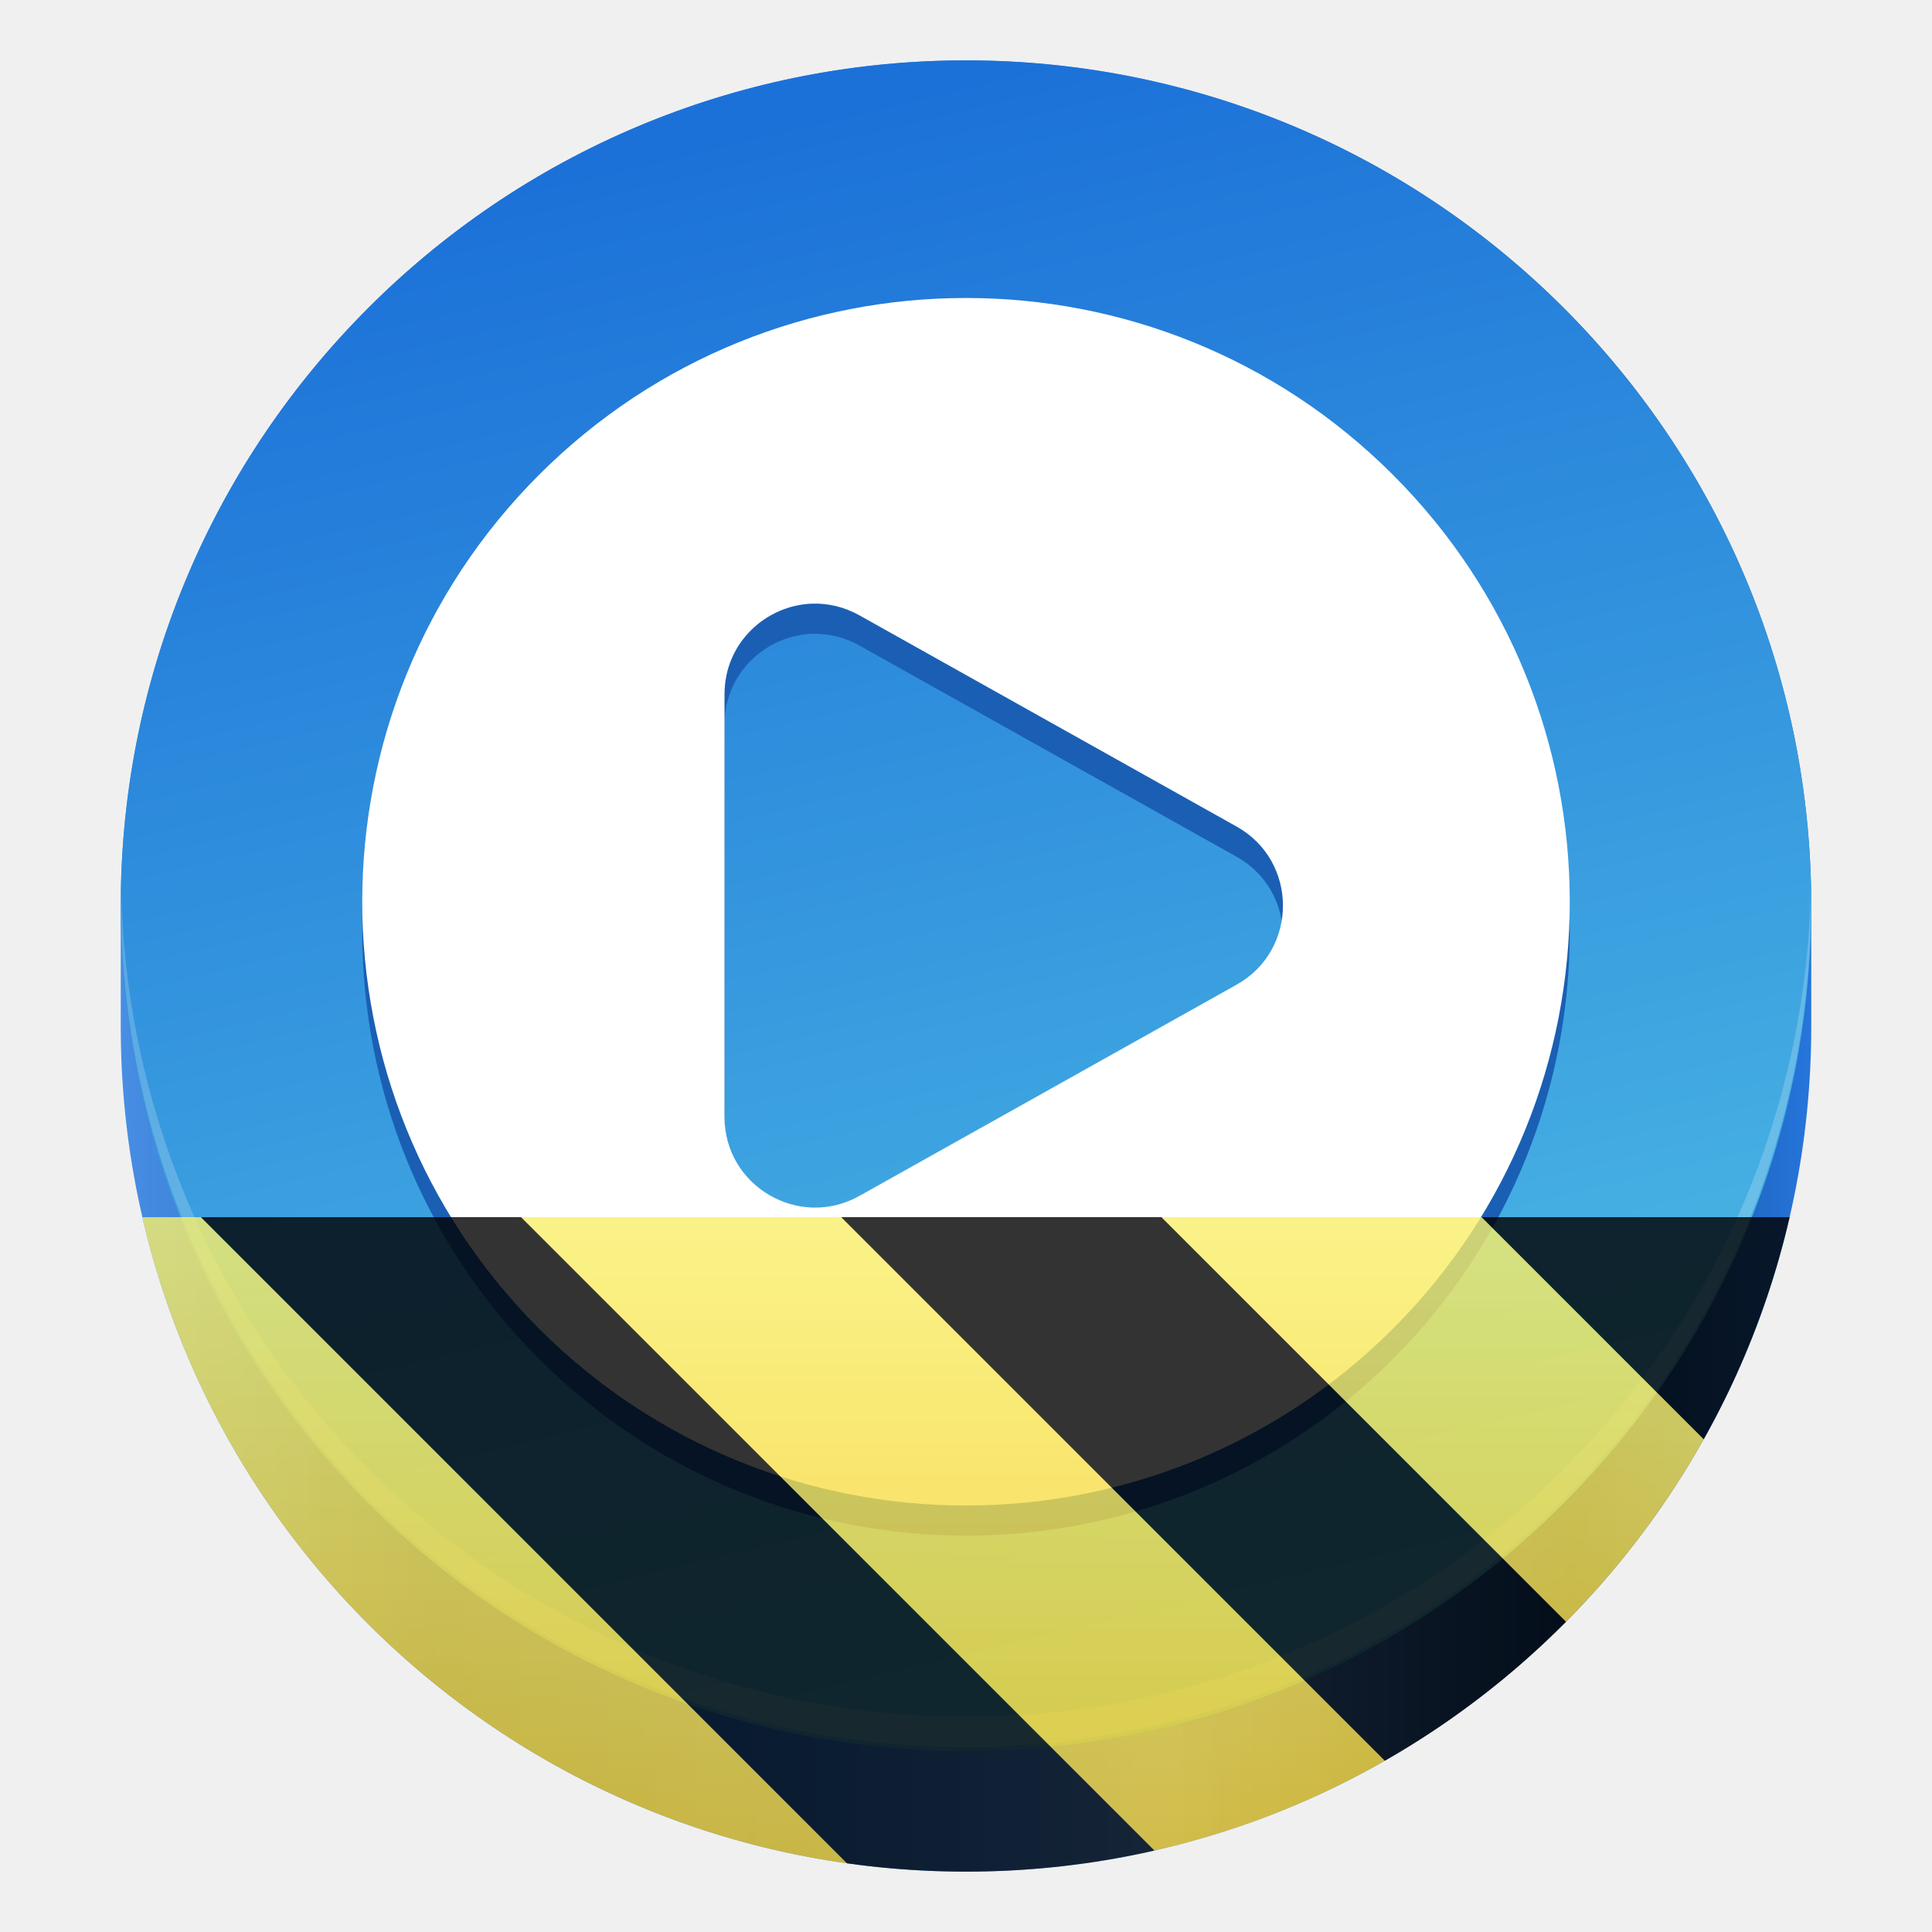
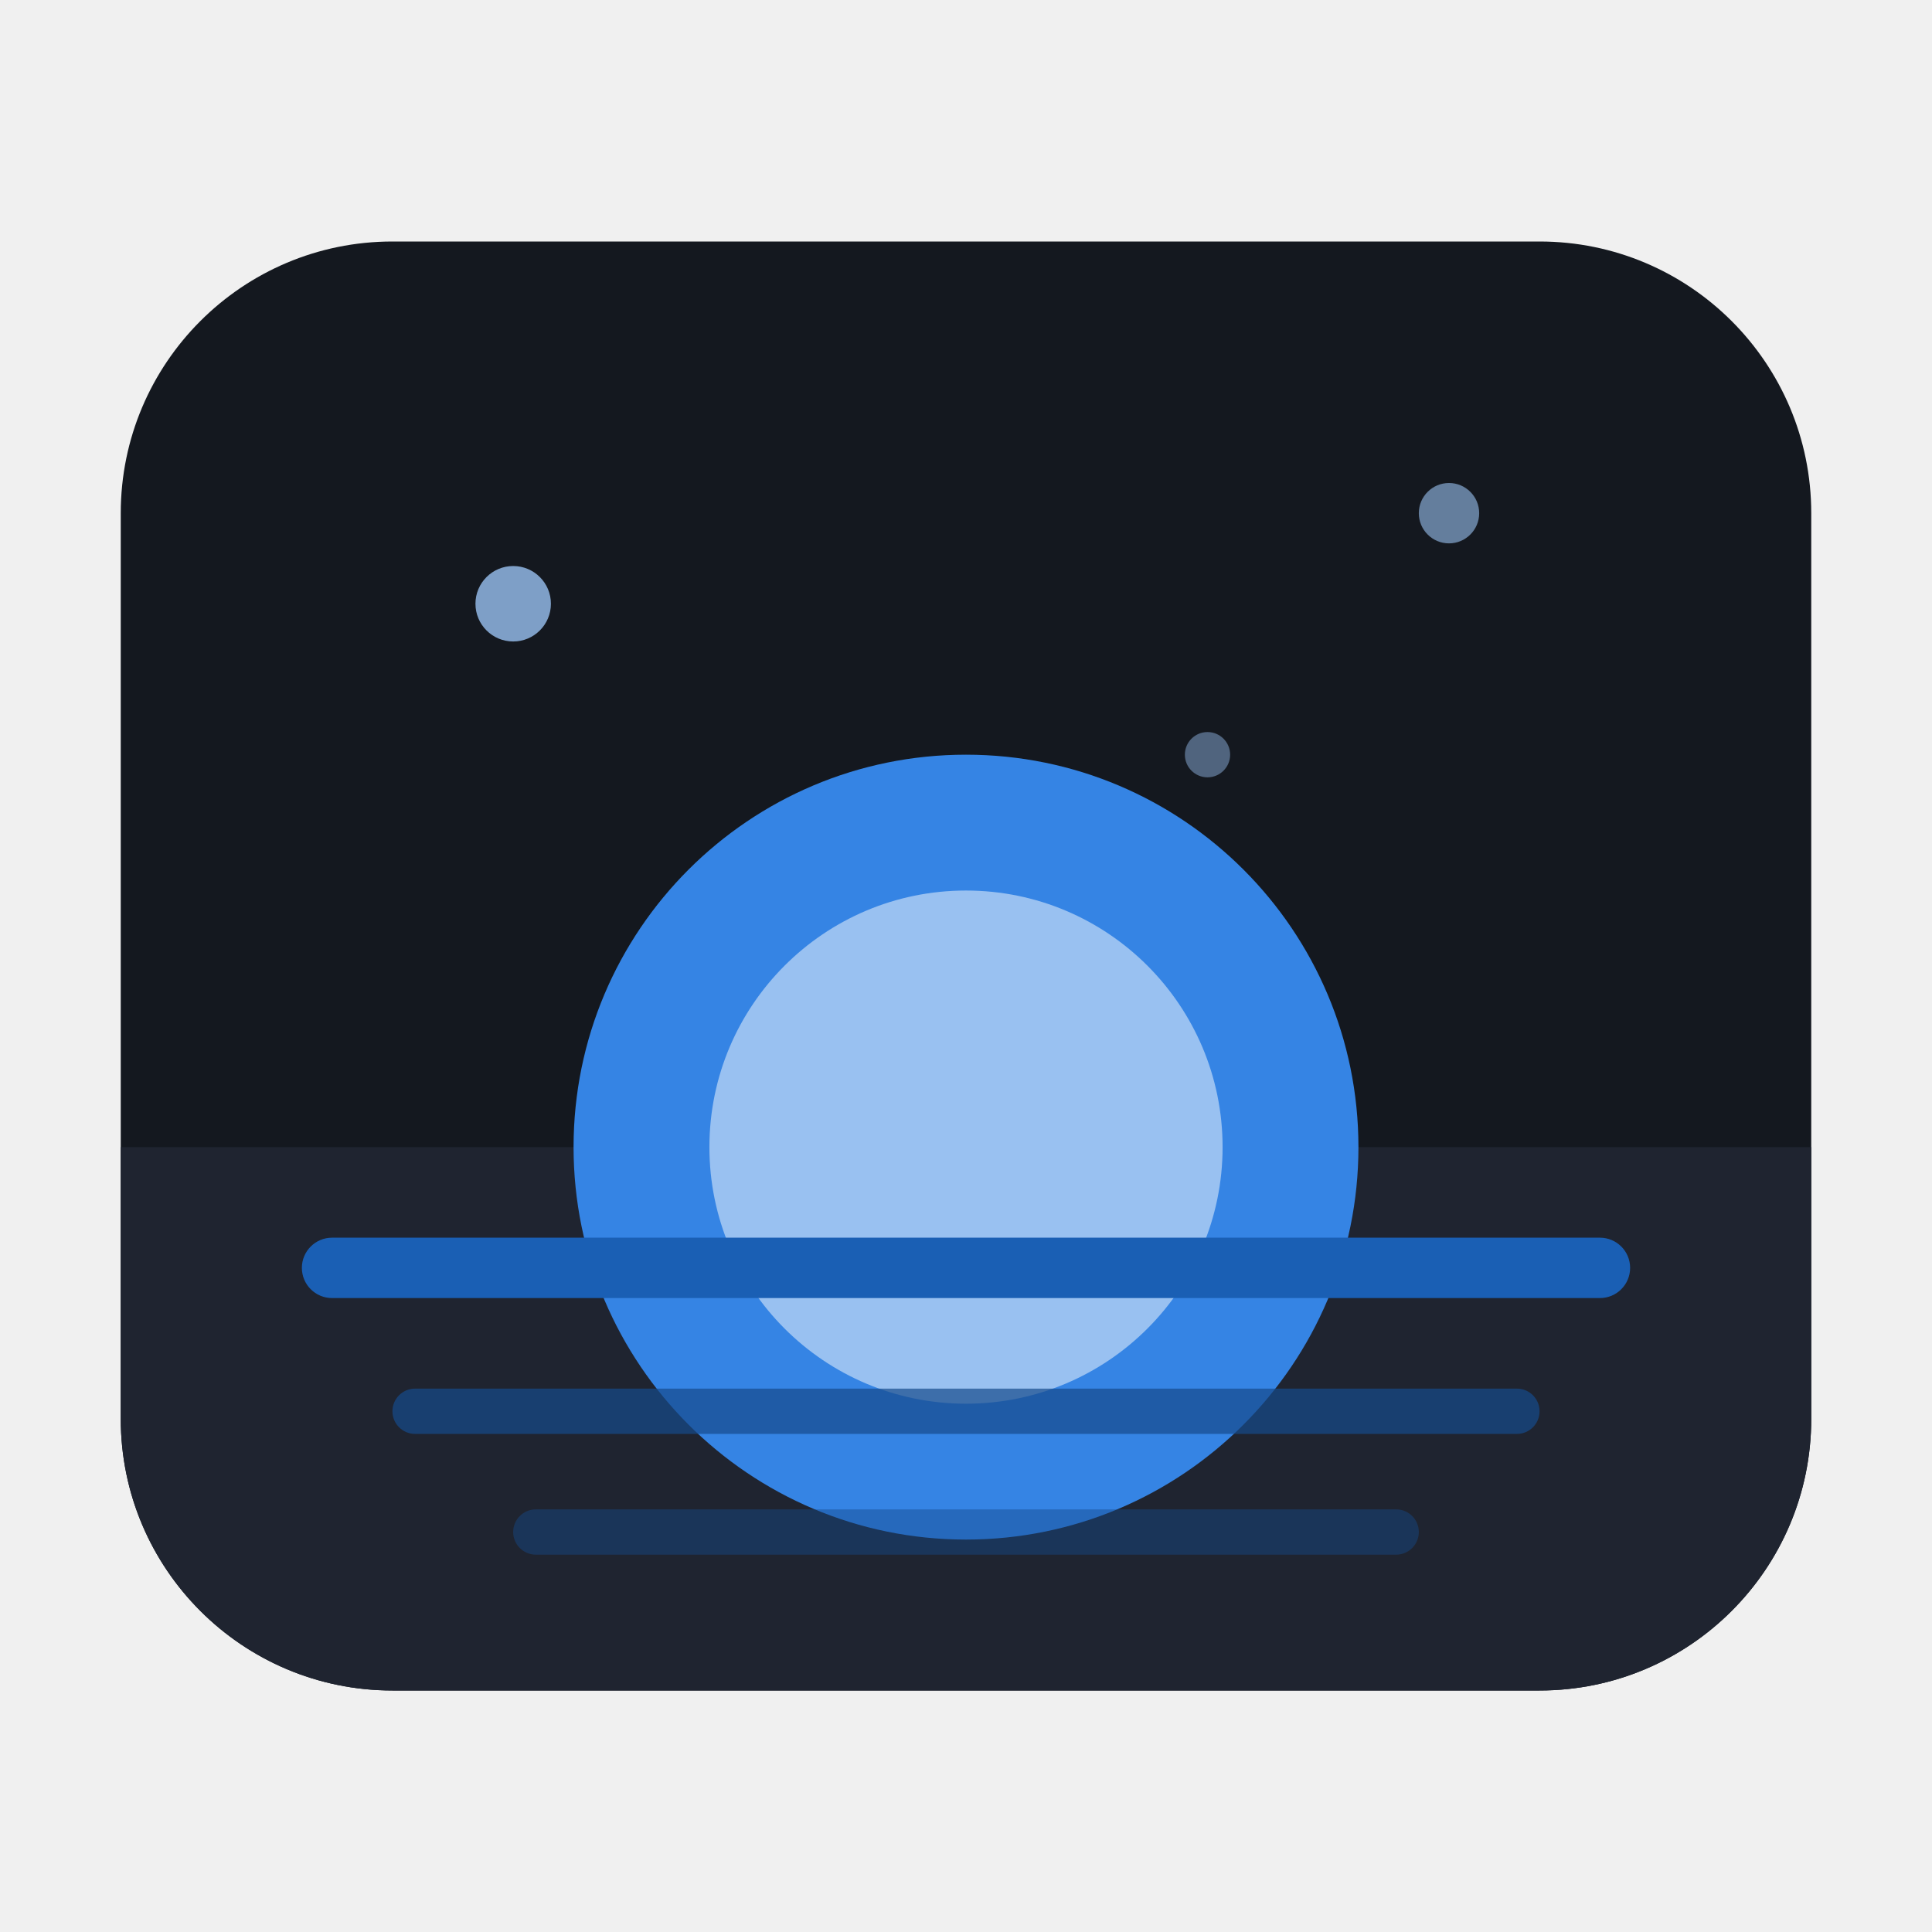
- <svg xmlns="http://www.w3.org/2000/svg" height="128px" viewBox="0 0 128 128" width="128px">
-   <linearGradient id="a" gradientTransform="matrix(1.008894 0 0 1.00892 -0.568699 -2.626877)" gradientUnits="userSpaceOnUse" x1="8" x2="120" y1="236" y2="236">
-     <stop offset="0" stop-color="#498fe5" />
-     <stop offset="0.187" stop-color="#1a5fb4" stop-opacity="0.984" />
-     <stop offset="0.393" stop-color="#2579e0" stop-opacity="0.969" />
-     <stop offset="0.617" stop-color="#5596e6" stop-opacity="0.957" />
-     <stop offset="0.855" stop-color="#134583" />
-     <stop offset="1" stop-color="#2677df" />
-   </linearGradient>
-   <linearGradient id="b" gradientTransform="matrix(0.659952 0.659952 -0.659952 0.659952 176.852 -137.3251)" gradientUnits="userSpaceOnUse" x1="139.477" x2="25.039" y1="259.588" y2="189.37">
-     <stop offset="0" stop-color="#59cde7" />
-     <stop offset="1" stop-color="#1c71d8" />
-   </linearGradient>
-   <clipPath id="c">
-     <rect height="128" width="128" />
-   </clipPath>
-   <clipPath id="d">
-     <rect height="128" width="128" />
-   </clipPath>
-   <filter id="e" height="100%" width="100%" x="0%" y="0%">
-     <feColorMatrix in="SourceGraphic" type="matrix" values="0 0 0 0 1 0 0 0 0 1 0 0 0 0 1 0 0 0 1 0" />
-   </filter>
-   <mask id="f">
-     <g clip-path="url(#d)" filter="url(#e)">
-       <g clip-path="url(#c)">
-         <path d="m 64 4 c 30.93 0 56 25.07 56 56 v 8 c 0 30.93 -25.07 56 -56 56 s -56 -25.07 -56 -56 v -8 c 0 -30.93 25.07 -56 56 -56 z m 0 0" fill="url(#a)" />
-         <path d="m 103.594 99.594 c -21.867 21.875 -57.32 21.875 -79.191 0 c -21.871 -21.867 -21.871 -57.32 0 -79.191 s 57.324 -21.871 79.191 0 c 21.875 21.871 21.875 57.324 0 79.191 z m 0 0" fill="url(#b)" />
-         <path d="m 64 21.742 c -10.238 0 -20.477 3.906 -28.285 11.715 c -15.621 15.621 -15.621 40.953 0 56.574 c 15.621 15.617 40.949 15.617 56.57 0 c 15.621 -15.621 15.621 -40.953 0 -56.574 c -7.809 -7.809 -18.047 -11.715 -28.285 -11.715 z m -10.152 20.25 c 1.027 -0.027 2.086 0.215 3.086 0.773 l 25 14 c 4.086 2.293 4.086 8.176 0 10.469 l -25 14 c -4 2.238 -8.934 -0.652 -8.934 -5.234 v -28 c 0 -3.438 2.777 -5.922 5.848 -6.008 z m 0 0" fill="#1a5fb4" />
-         <path d="m 64 19.742 c -10.238 0 -20.477 3.906 -28.285 11.715 c -15.621 15.621 -15.621 40.953 0 56.574 c 15.621 15.617 40.949 15.617 56.57 0 c 15.621 -15.621 15.621 -40.953 0 -56.574 c -7.809 -7.809 -18.047 -11.715 -28.285 -11.715 z m -10.152 20.25 c 1.027 -0.027 2.086 0.215 3.086 0.773 l 25 14 c 4.086 2.293 4.086 8.176 0 10.469 l -25 14 c -4 2.238 -8.934 -0.652 -8.934 -5.234 v -28 c 0 -3.438 2.777 -5.922 5.848 -6.008 z m 0 0" fill="#ffffff" />
-         <path d="m 8.023 58.742 c -0.262 14.664 5.191 29.406 16.379 40.594 c 21.871 21.875 57.324 21.875 79.191 0 c 11.191 -11.188 16.645 -25.93 16.383 -40.594 c -0.25 13.996 -5.699 27.914 -16.383 38.594 c -21.867 21.875 -57.32 21.875 -79.191 0 c -10.68 -10.68 -16.129 -24.598 -16.379 -38.594 z m 0 0" fill="#ffffff" fill-opacity="0.2" />
-       </g>
-     </g>
-   </mask>
-   <mask id="g">
-     <g filter="url(#e)">
-       <rect fill-opacity="0.8" height="128" width="128" />
-     </g>
-   </mask>
-   <linearGradient id="h" gradientTransform="matrix(0 0.37 -0.98462 0 295.385 -30.36)" gradientUnits="userSpaceOnUse" x1="300" x2="428" y1="235" y2="235">
-     <stop offset="0" stop-color="#f9f06b" />
-     <stop offset="1" stop-color="#f5c211" />
-   </linearGradient>
-   <clipPath id="i">
-     <rect height="128" width="128" />
-   </clipPath>
-   <clipPath id="j">
-     <rect height="128" width="128" />
-   </clipPath>
-   <path d="m 64 4 c 30.93 0 56 25.07 56 56 v 8 c 0 30.93 -25.07 56 -56 56 s -56 -25.07 -56 -56 v -8 c 0 -30.93 25.07 -56 56 -56 z m 0 0" fill="url(#a)" />
-   <path d="m 103.594 99.594 c -21.867 21.875 -57.32 21.875 -79.191 0 c -21.871 -21.867 -21.871 -57.32 0 -79.191 s 57.324 -21.871 79.191 0 c 21.875 21.871 21.875 57.324 0 79.191 z m 0 0" fill="url(#b)" />
-   <path d="m 64 21.742 c -10.238 0 -20.477 3.906 -28.285 11.715 c -15.621 15.621 -15.621 40.953 0 56.574 c 15.621 15.617 40.949 15.617 56.57 0 c 15.621 -15.621 15.621 -40.953 0 -56.574 c -7.809 -7.809 -18.047 -11.715 -28.285 -11.715 z m -10.152 20.25 c 1.027 -0.027 2.086 0.215 3.086 0.773 l 25 14 c 4.086 2.293 4.086 8.176 0 10.469 l -25 14 c -4 2.238 -8.934 -0.652 -8.934 -5.234 v -28 c 0 -3.438 2.777 -5.922 5.848 -6.008 z m 0 0" fill="#1a5fb4" />
-   <path d="m 64 19.742 c -10.238 0 -20.477 3.906 -28.285 11.715 c -15.621 15.621 -15.621 40.953 0 56.574 c 15.621 15.617 40.949 15.617 56.57 0 c 15.621 -15.621 15.621 -40.953 0 -56.574 c -7.809 -7.809 -18.047 -11.715 -28.285 -11.715 z m -10.152 20.25 c 1.027 -0.027 2.086 0.215 3.086 0.773 l 25 14 c 4.086 2.293 4.086 8.176 0 10.469 l -25 14 c -4 2.238 -8.934 -0.652 -8.934 -5.234 v -28 c 0 -3.438 2.777 -5.922 5.848 -6.008 z m 0 0" fill="#ffffff" />
-   <path d="m 8.023 58.742 c -0.262 14.664 5.191 29.406 16.379 40.594 c 21.871 21.875 57.324 21.875 79.191 0 c 11.191 -11.188 16.645 -25.93 16.383 -40.594 c -0.25 13.996 -5.699 27.914 -16.383 38.594 c -21.867 21.875 -57.32 21.875 -79.191 0 c -10.68 -10.68 -16.129 -24.598 -16.379 -38.594 z m 0 0" fill="#ffffff" fill-opacity="0.2" />
-   <g clip-path="url(#j)" mask="url(#f)">
-     <g clip-path="url(#i)" mask="url(#g)">
-       <path d="m 128 80.641 v 47.359 h -128 v -47.359 z m 0 0" fill="url(#h)" />
-       <path d="m 13.309 80.641 l 47.355 47.359 h 21.215 l -47.359 -47.359 z m 42.422 0 l 47.363 47.359 h 21.215 l -47.363 -47.359 z m 42.43 0 l 29.84 29.84 v -21.211 l -8.629 -8.629 z m -98.16 7.906 v 21.215 l 18.238 18.238 h 21.215 z m 0 0" />
-     </g>
-   </g>
+ <svg xmlns="http://www.w3.org/2000/svg" width="128" height="128" viewBox="0 0 128 128">
+   <rect x="8" y="16" width="112" height="96" rx="18" fill="#14181f" />
+   <path d="M 8 76 h 112 v 18 a 18 18 0 0 1 -18 18 h -76 a 18 18 0 0 1 -18 -18 z" fill="#1f2430" />
+   <circle cx="64" cy="76" r="26" fill="#3584e4" />
+   <circle cx="64" cy="76" r="17" fill="#99c1f1" />
+   <rect x="20" y="82" width="88" height="4" rx="2" fill="#1a5fb4" />
+   <rect x="26" y="92" width="76" height="3" rx="1.5" fill="#154a8c" opacity="0.7" />
+   <rect x="34" y="100" width="60" height="3" rx="1.5" fill="#154a8c" opacity="0.45" />
+   <circle cx="34" cy="40" r="2.5" fill="#99c1f1" opacity="0.8" />
+   <circle cx="96" cy="34" r="2" fill="#99c1f1" opacity="0.6" />
+   <circle cx="80" cy="50" r="1.5" fill="#99c1f1" opacity="0.45" />
</svg>
